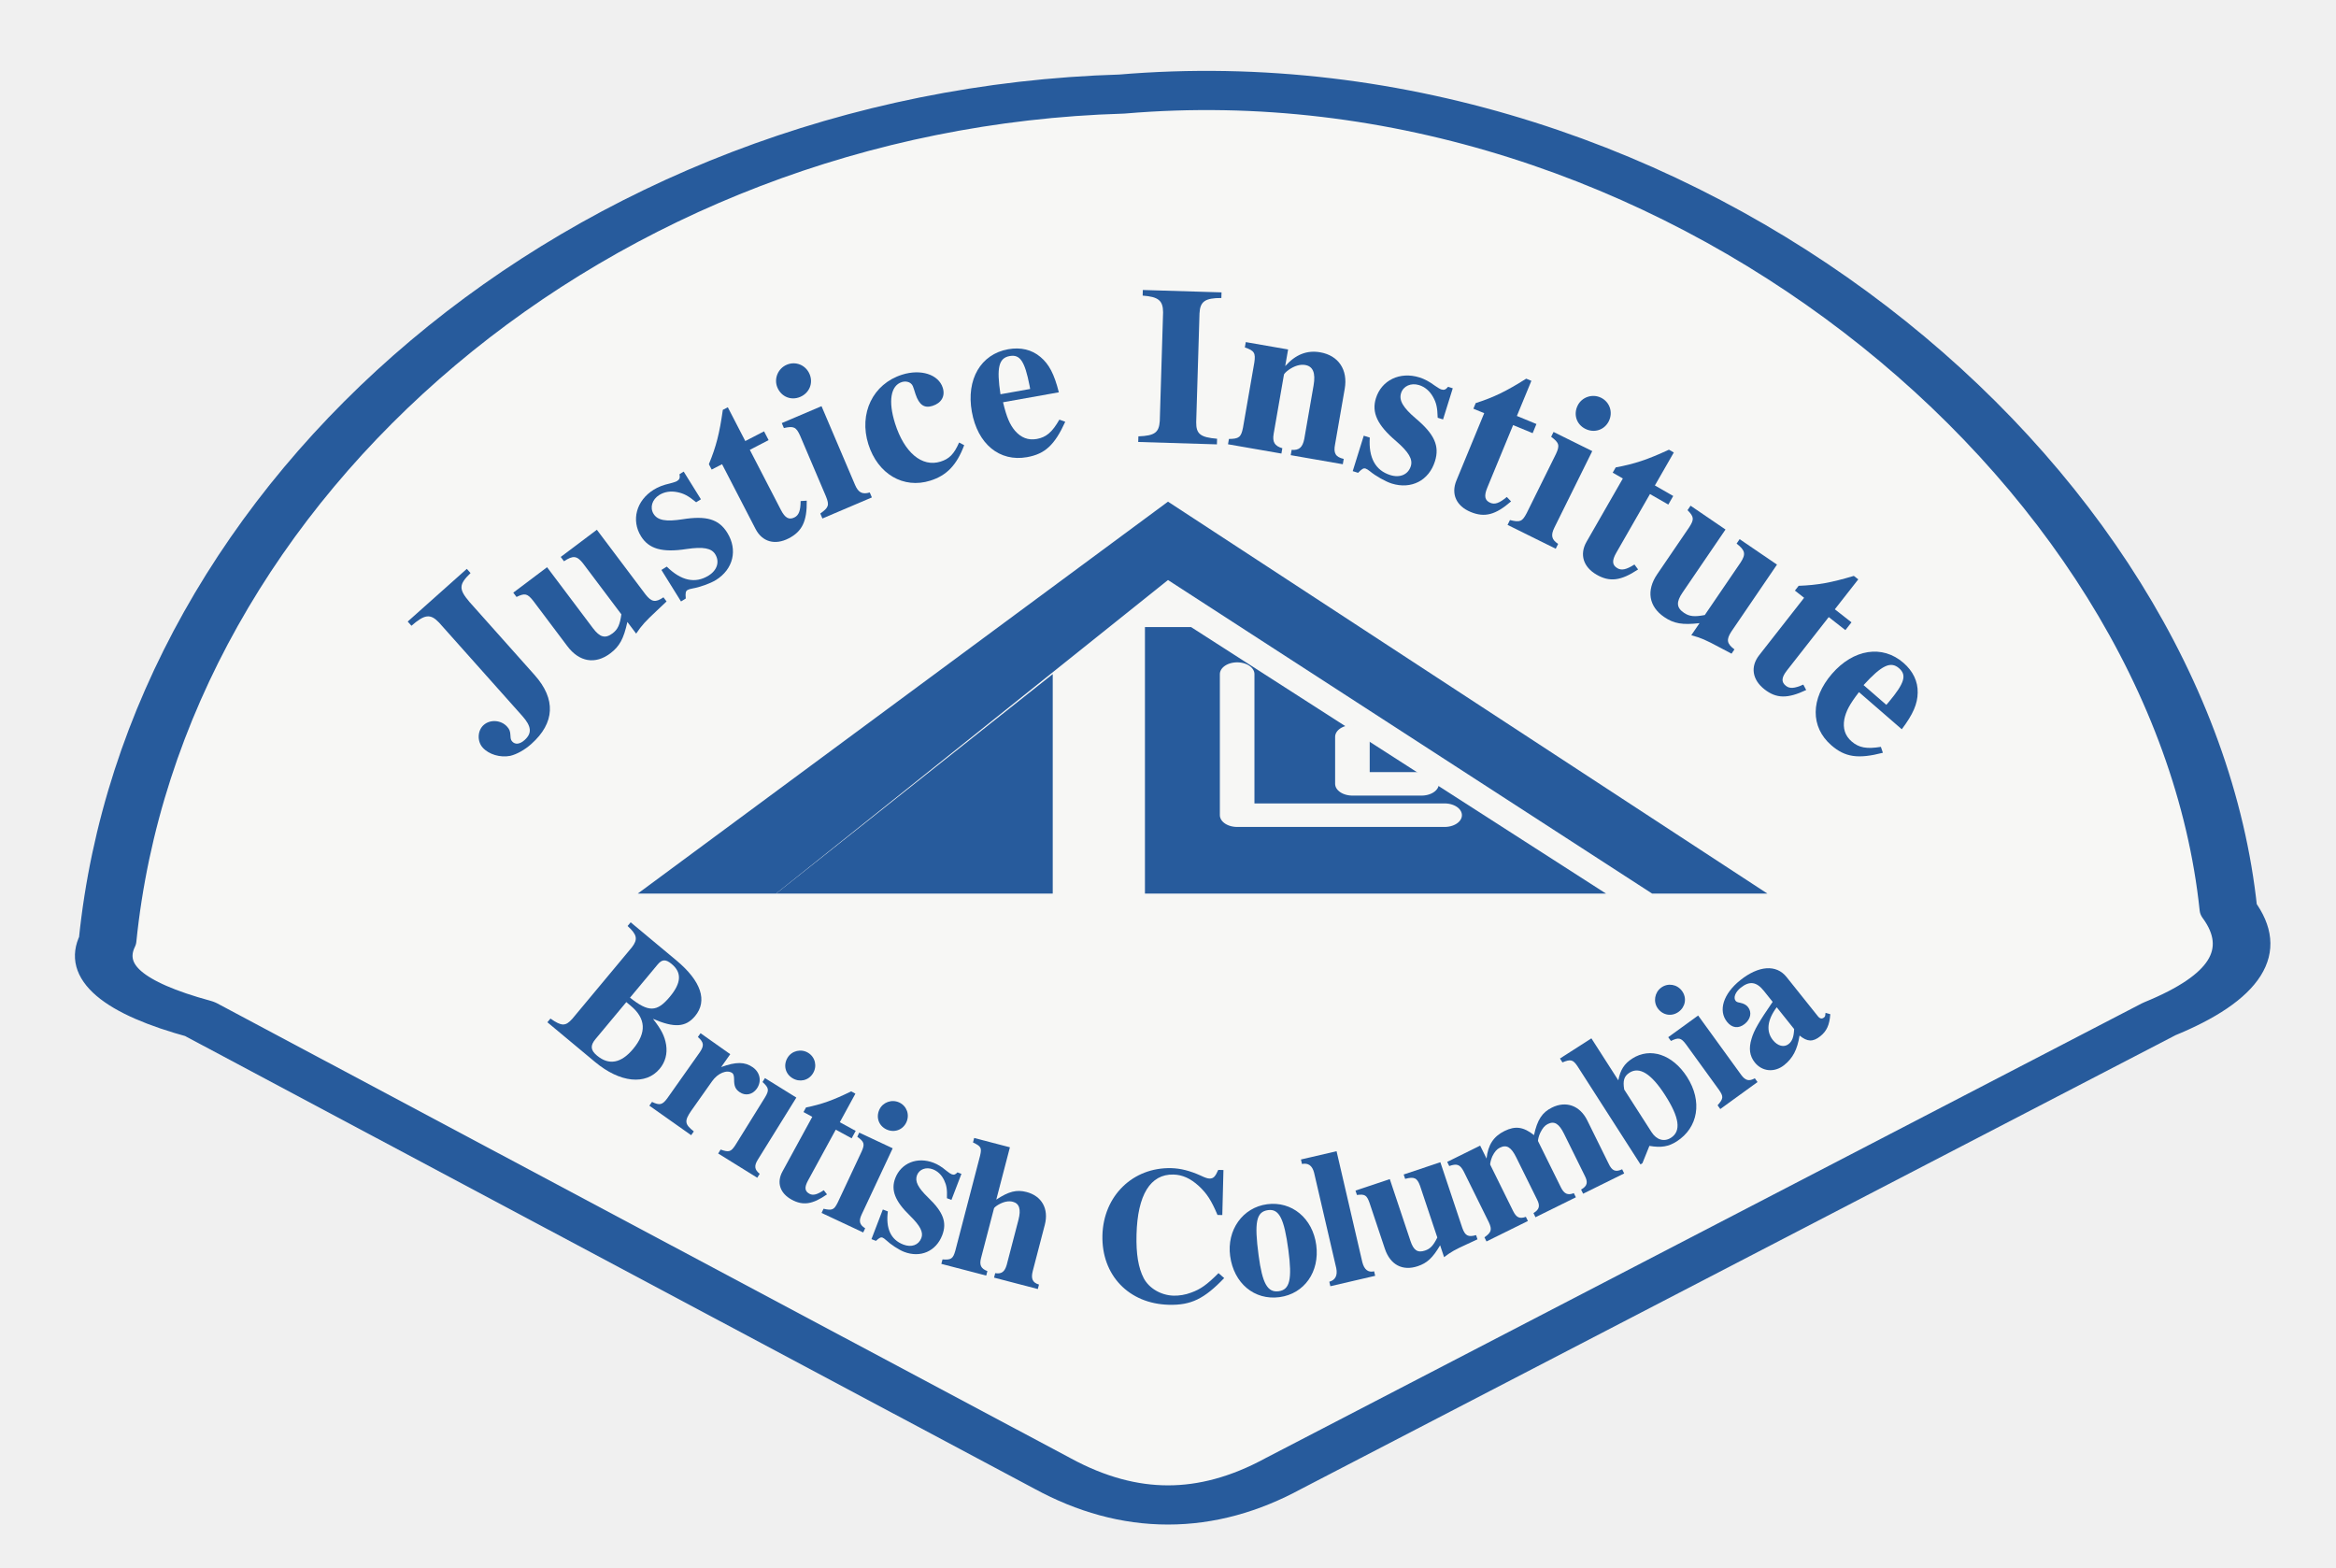
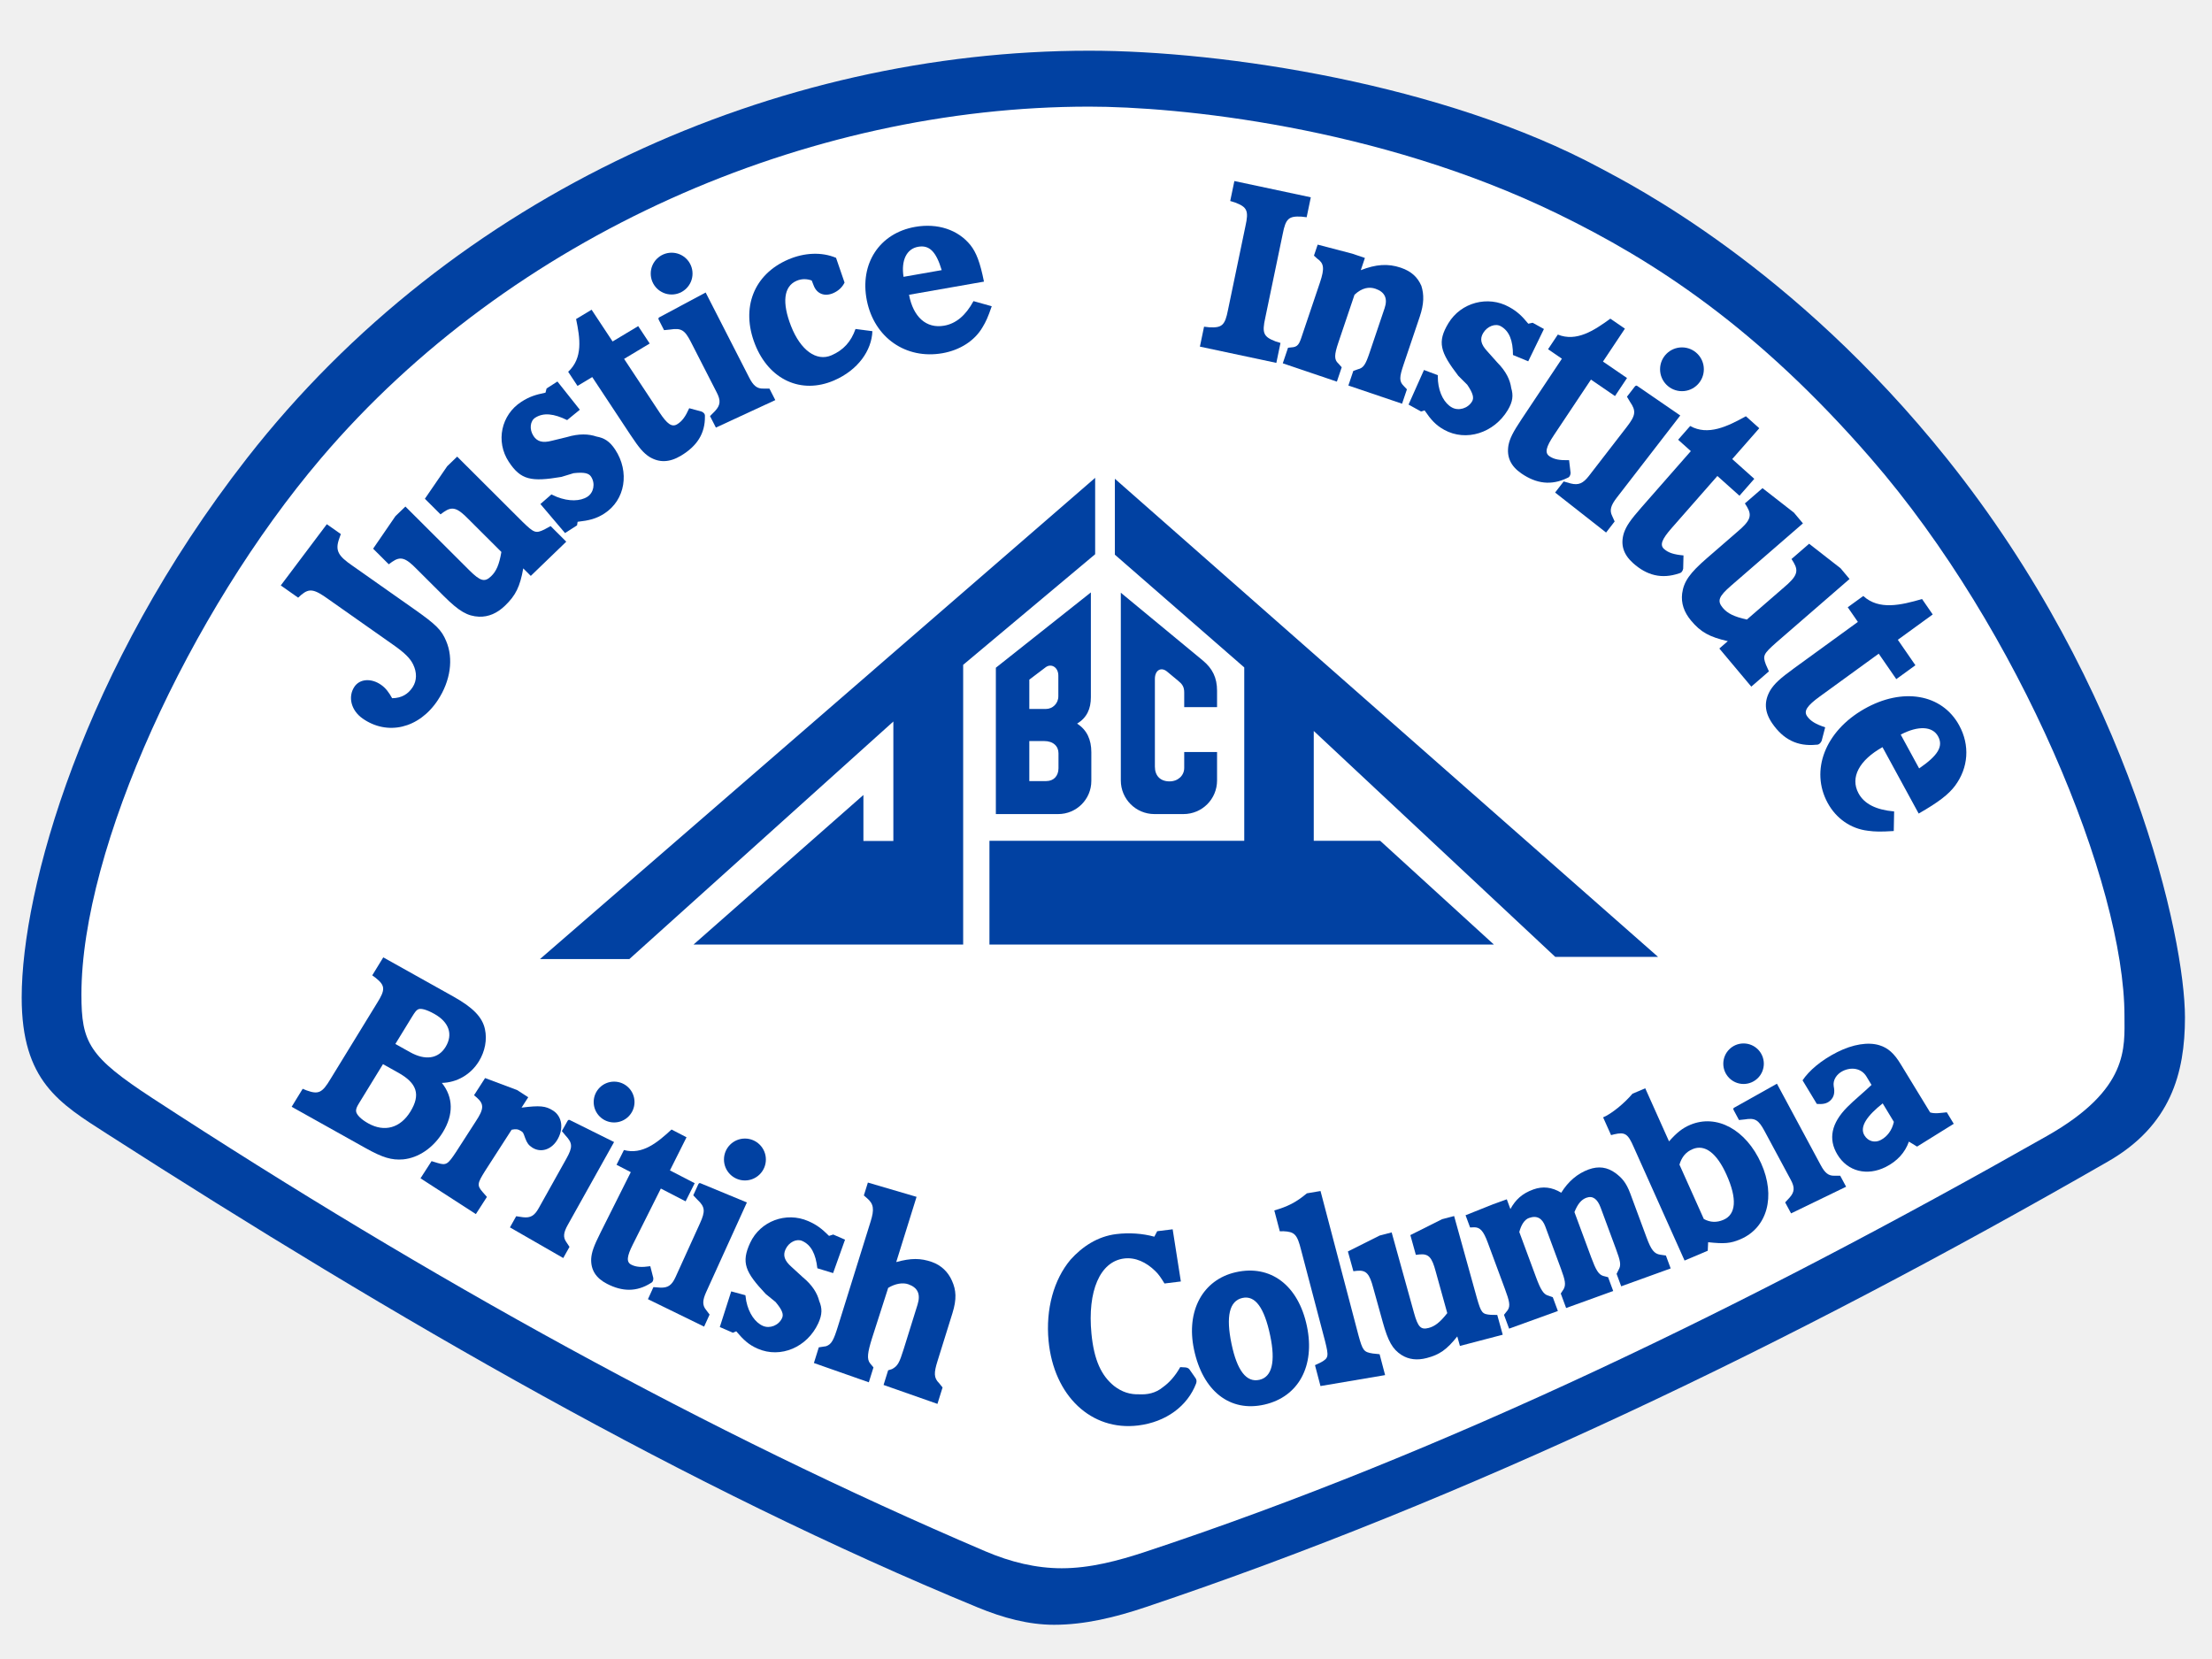
- <svg xmlns="http://www.w3.org/2000/svg" viewBox="0 0 76 51" role="img">
-   <g transform="translate(0.5 0.0) scale(0.75)" data-master-id="justice-institute-fan-v1" data-master-geometry-hash="763e588624ca8f8d28ad78c096db30efeae76cb554d8644a42e44c1f5641b7b8">
-     <g data-component="shared-base-border">
-       <path d="M4 60 C6 31 25 7 48 6 C72 3 94 30 96 58 Q98 62 93 65 L55 94 Q50 98 45 94 L8 65 Q3 63 4 60 Z" fill="#f7f7f5" stroke="#275b9c" stroke-width="2.5" stroke-linejoin="round" stroke-linecap="round" transform="scale(1.0 0.68)" />
+ <svg xmlns="http://www.w3.org/2000/svg" version="1.1" width="1448" height="1086" viewBox="0 0 1448 1086" role="img" aria-labelledby="artwork-title artwork-desc">
+   <g id="badge-outline">
+     <path id="badge-border-outer" fill="#0141A2" d="M 713.00 33.20 C 800.99 33.20 945.11 55.00 1047.51 110.00 C 1067.92 120.96 1173.57 174.27 1274.30 300.00 C 1394.95 450.61 1430.30 614.33 1430.30 666.00 C 1430.30 702.66 1420.85 736.80 1380.00 760.28 C 1170.00 880.99 960.00 981.52 750.00 1052.03 C 730.00 1058.75 710.00 1063.60 690.00 1063.60 C 673.33 1063.60 656.67 1059.11 640.00 1052.24 C 450.00 973.91 260.00 864.12 70.00 742.19 C 38.93 722.25 14.20 707.75 14.20 653.00 C 14.20 582.40 54.00 437.93 161.64 300.00 C 297.31 126.14 508.81 33.20 713.00 33.20 Z" />
+     <path id="badge-white-field" fill="#FFFFFF" d="M 713.00 69.80 C 770.39 69.80 901.46 82.38 1019.77 140.00 C 1082.43 170.52 1149.89 213.95 1224.62 300.00 C 1322.32 412.50 1390.70 579.02 1390.70 665.00 C 1390.70 685.78 1393.96 712.99 1340.00 743.60 C 1143.33 855.14 946.67 950.63 750.00 1015.75 C 731.67 1021.82 713.33 1026.60 695.00 1026.60 C 678.33 1026.60 661.67 1022.61 645.00 1015.49 C 463.33 937.92 281.67 837.53 100.00 719.01 C 58.11 691.68 53.30 682.54 53.30 651.00 C 53.30 555.30 124.06 401.15 210.14 300.00 C 334.52 153.84 528.35 69.80 713.00 69.80 Z" />
+   </g>
+   <g id="central-monogram">
+     <path id="monogram-left-angular-element" d="M353.5 627.8 L716.9 312.8 L716.9 362.8 L630.5 435.2 L630.5 618.3 L454.0 618.3 L565.2 520.4 L565.2 550.5 L584.8 550.5 L584.8 472.3 L412.0 627.8 Z" fill="#0141A2" />
+     <path id="monogram-right-angular-element" d="M729.8 313.4 L1085.4 626.4 L1018.1 626.4 L860.0 478.5 L860.0 550.4 L903.5 550.4 L977.9 618.3 L647.7 618.3 L647.7 550.4 L814.5 550.4 L814.5 436.9 L729.8 363.1 Z" fill="#0141A2" />
+     <path id="monogram-letter-b" fill-rule="evenodd" d="M714.1 387.8 L714.1 456.4 C714.1 464.0 711.5 469.8 705.1 473.7 C711.5 477.8 714.4 484.2 714.4 492.4 L714.4 511.2 C714.4 523.2 704.7 532.9 692.7 532.9 L651.9 532.9 L651.9 437.1 Z M673.8 444.9 L684.5 436.8 C688.1 434.1 692.8 436.7 692.8 442.3 L692.8 455.8 C692.8 460.5 689.1 464.1 684.6 464.1 L673.8 464.1 Z M673.8 485.1 L683.5 485.1 C689.5 485.1 692.9 488.5 692.9 493.1 L692.9 502.9 C692.9 508.0 689.7 511.3 684.9 511.3 L673.8 511.3 Z" fill="#0141A2" />
+     <path id="monogram-letter-c" d="M733.7 388.0 L787.3 432.3 C793.7 437.6 796.7 443.6 796.7 452.2 L796.7 462.9 L775.2 462.9 L775.2 453.3 C775.2 449.6 773.9 447.8 771.3 445.7 L764.2 439.8 C760.2 436.3 756.0 438.6 756.0 444.4 L756.0 501.8 C756.0 507.9 759.6 511.5 765.6 511.5 C771.1 511.5 775.2 507.7 775.2 502.7 L775.2 492.3 L796.7 492.3 L796.7 510.9 C796.7 523.1 786.9 532.9 774.7 532.9 L755.7 532.9 C743.6 532.9 733.7 523.1 733.7 510.9 Z" fill="#0141A2" />
+   </g>
+   <g id="upper-lettering" fill="#0141A2">
+     <g id="upper-01-J" aria-label="J">
+       <path id="upper-01-J-outline" d="M271 614 L291 610 C336 599 346 583 345 519 V231 C345 181 339 154 324 133 C305 106 274 89 237 89 C200 89 168 100 142 129 C155 150 163 168 163 189 C163 232 130 266 85 266 C30 266 -12 229 -12 178 C-12 69 98 -13 255 -13 C361 -13 453 22 499 80 C528 116 534 142 534 241 V513 C533 576 544 597 602 608 L622 612 V674 L271 691 Z" transform="matrix(0.0787169 -0.1192312 -0.1477894 -0.103989 264.5894 487.4033)" />
    </g>
-     <g data-caption="Justice Institute">
-       <path d="M479 676H127V651C206 650 226 635 228 580V24C228 -38 210 -63 164 -63C136 -63 119 -51 119 -31C119 -22 122 -17 131 -6C143 9 146 17 146 33C146 73 112 108 73 108C36 108 3 74 3 36C3 -5 31 -50 70 -73C96 -87 135 -96 175 -96C316 -96 390 -20 390 123V559C392 633 406 648 479 651Z" fill="#275b9c" transform="translate(22.30384 31.08611) rotate(-41.71434) scale(0.0097574 -0.0097574) translate(-250 0)" />
-       <path d="M537 43C494 45 482 58 481 101V461H280V437C329 434 341 422 342 378V95C309 62 289 51 260 51C219 51 204 71 204 122V461H16V437C57 429 64 420 65 378V126C65 38 115 -14 198 -14C250 -14 285 2 343 52V-13C386 2 410 6 475 13L537 20Z" fill="#275b9c" transform="translate(26.34611 27.76437) rotate(-36.96008) scale(0.0097574 -0.0097574) translate(-278 0)" />
-       <path d="M340 326V471H318C312 456 306 451 293 451C287 451 278 453 262 458C230 469 207 473 184 473C93 473 27 411 27 327C27 261 68 215 169 172C238 142 265 117 265 85C265 46 235 20 190 20C120 20 74 65 53 152H25V-13H50C61 9 67 15 76 15C81 15 89 13 99 9C128 -3 178 -14 207 -14C298 -14 361 48 361 138C361 209 323 252 223 294C155 323 127 348 127 382C127 415 155 440 193 440C220 440 246 429 268 408C289 388 300 370 315 326Z" fill="#275b9c" transform="translate(30.21232 25.10871) rotate(-31.86739) scale(0.0097574 -0.0097574) translate(-194.5 0)" />
-       <path d="M305 461H211V630H186C125 544 85 499 20 444V417H72V93C72 28 115 -12 184 -12C251 -12 291 18 332 100L307 111C287 73 271 59 250 59C222 59 211 76 211 116V417H305Z" fill="#275b9c" transform="translate(33.34352 23.32608) rotate(-27.34717) scale(0.0097574 -0.0097574) translate(-166.5 0)" />
-       <path d="M255 24C221 28 208 43 208 81V461H16V437C60 429 68 420 69 378V84C68 42 61 34 16 24V0H255ZM138 691C95 691 60 656 60 614C60 569 93 536 137 536C181 536 215 569 215 613C215 657 181 691 138 691Z" fill="#275b9c" transform="translate(36.11297 22.02047) rotate(-23.06659) scale(0.0097574 -0.0097574) translate(-139 0)" />
-       <path d="M412 109C375 67 349 53 308 53C221 53 166 140 166 276C166 379 198 442 250 442C266 442 281 434 287 423C292 414 292 414 292 372C293 322 310 300 348 300C390 300 416 324 416 363C416 425 349 473 261 473C125 473 25 367 25 223C25 84 114 -14 239 -14C316 -14 372 17 430 91Z" fill="#275b9c" transform="translate(39.49097 20.76829) rotate(-17.52481) scale(0.0097574 -0.0097574) translate(-222 0)" />
-       <path d="M402 125C361 76 331 58 288 58C249 58 220 76 199 111C181 143 173 176 169 245H421C415 329 400 376 368 414C336 453 289 473 233 473C109 473 25 374 25 228C25 82 107 -14 231 -14C312 -14 361 17 426 111ZM164 282C167 402 185 442 234 442C281 442 296 408 298 297V282Z" fill="#275b9c" transform="translate(43.77323 19.71123) rotate(-10.10925) scale(0.0097574 -0.0097574) translate(-222 0)" />
-       <path d="M370 25C296 29 276 43 275 96V580C276 633 298 649 370 651V676H20V651C90 648 111 632 113 580V96C111 45 93 30 20 25V0H370Z" fill="#275b9c" transform="translate(50.4099 19.22328) rotate(1.73943) scale(0.0097574 -0.0097574) translate(-194.5 0)" />
-       <path d="M539 24C502 26 489 41 490 81V332C490 418 437 473 355 473C295 473 249 445 212 386V461H21V437C65 430 73 421 74 378V84C73 41 65 32 21 24V0H262V24C226 28 213 44 213 81V348C213 351 220 362 230 372C252 394 276 406 299 406C334 406 351 379 351 323V81C350 43 337 27 304 24V0H539Z" fill="#275b9c" transform="translate(55.07357 19.70056) rotate(9.86487) scale(0.0097574 -0.0097574) translate(-278 0)" />
-       <path d="M340 326V471H318C312 456 306 451 293 451C287 451 278 453 262 458C230 469 207 473 184 473C93 473 27 411 27 327C27 261 68 215 169 172C238 142 265 117 265 85C265 46 235 20 190 20C120 20 74 65 53 152H25V-13H50C61 9 67 15 76 15C81 15 89 13 99 9C128 -3 178 -14 207 -14C298 -14 361 48 361 138C361 209 323 252 223 294C155 323 127 348 127 382C127 415 155 440 193 440C220 440 246 429 268 408C289 388 300 370 315 326Z" fill="#275b9c" transform="translate(59.62964 20.80771) rotate(17.3134) scale(0.0097574 -0.0097574) translate(-194.5 0)" />
-       <path d="M305 461H211V630H186C125 544 85 499 20 444V417H72V93C72 28 115 -12 184 -12C251 -12 291 18 332 100L307 111C287 73 271 59 250 59C222 59 211 76 211 116V417H305Z" fill="#275b9c" transform="translate(63.01699 22.03499) rotate(22.42594) scale(0.0097574 -0.0097574) translate(-166.5 0)" />
-       <path d="M255 24C221 28 208 43 208 81V461H16V437C60 429 68 420 69 378V84C68 42 61 34 16 24V0H255ZM138 691C95 691 60 656 60 614C60 569 93 536 137 536C181 536 215 569 215 613C215 657 181 691 138 691Z" fill="#275b9c" transform="translate(65.80515 23.30043) rotate(26.32998) scale(0.0097574 -0.0097574) translate(-139 0)" />
-       <path d="M305 461H211V630H186C125 544 85 499 20 444V417H72V93C72 28 115 -12 184 -12C251 -12 291 18 332 100L307 111C287 73 271 59 250 59C222 59 211 76 211 116V417H305Z" fill="#275b9c" transform="translate(68.50577 24.74352) rotate(29.84263) scale(0.0097574 -0.0097574) translate(-166.5 0)" />
-       <path d="M537 43C494 45 482 58 481 101V461H280V437C329 434 341 422 342 378V95C309 62 289 51 260 51C219 51 204 71 204 122V461H16V437C57 429 64 420 65 378V126C65 38 115 -14 198 -14C250 -14 285 2 343 52V-13C386 2 410 6 475 13L537 20Z" fill="#275b9c" transform="translate(72.24726 27.09234) rotate(34.27913) scale(0.0097574 -0.0097574) translate(-278 0)" />
-       <path d="M305 461H211V630H186C125 544 85 499 20 444V417H72V93C72 28 115 -12 184 -12C251 -12 291 18 332 100L307 111C287 73 271 59 250 59C222 59 211 76 211 116V417H305Z" fill="#275b9c" transform="translate(75.8114 29.70295) rotate(38.06433) scale(0.0097574 -0.0097574) translate(-166.5 0)" />
-       <path d="M402 125C361 76 331 58 288 58C249 58 220 76 199 111C181 143 173 176 169 245H421C415 329 400 376 368 414C336 453 289 473 233 473C109 473 25 374 25 228C25 82 107 -14 231 -14C312 -14 361 17 426 111ZM164 282C167 402 185 442 234 442C281 442 296 408 298 297V282Z" fill="#275b9c" transform="translate(78.79784 32.16733) rotate(40.92986) scale(0.0097574 -0.0097574) translate(-222 0)" />
+     <g id="upper-02-u" aria-label="u">
+       <path id="upper-02-u-outline" d="M578 502H516L343 473V392L361 390C406 384 417 367 416 308V138C369 110 339 100 307 100C267 100 257 114 257 172V502H195L22 473V392L40 390C85 384 96 367 95 308V169C95 89 106 55 141 24C170 -1 209 -13 258 -13C324 -13 365 -1 433 39V0H653V81L622 88C582 99 579 105 578 164Z" transform="matrix(0.1055577 -0.101819 -0.1264725 -0.126144 301.7499 421.0791)" />
    </g>
-     <g data-component="specialty-centre-art">
-       <path d="M27 57 L50 32 L76 57 L71 57 L50 37 L33 57 Z" fill="#275b9c" transform="scale(1.0 0.68)" />
+     <g id="upper-03-s" aria-label="s">
+       <path id="upper-03-s-outline" d="M438 502H374L358 491C310 505 280 511 233 511C114 511 17 439 17 348C17 266 55 239 194 194L255 181C303 163 318 150 318 135C318 104 285 79 248 79C206 79 158 101 121 140L105 159L33 151L56 10H127L139 20C190 1 224 -8 272 -8C397 -8 492 72 492 171C492 209 478 230 450 250C425 274 386 295 326 308L253 327C208 338 190 354 190 379C190 409 217 433 247 433C296 433 336 408 373 361L454 368Z" transform="matrix(0.1108724 -0.0712131 -0.0961915 -0.1463615 364.6237 354.4011)" />
    </g>
-     <g data-component="specialty-centre-art">
-       <path d="M33 57 L45 43 L45 57 Z M49 40 L51 40 L69 57 L49 57 Z" fill="#275b9c" transform="scale(1.0 0.68)" />
+     <g id="upper-04-t" aria-label="t">
+       <path id="upper-04-t-outline" d="M392 422 V502 H260 V648 H180 C148 577 111 506 22 490 V425 H98 V159 C98 98 102 74 114 50 C136 10 175 -9 234 -9 C316 -9 377 16 418 73 Q427 82 418 95 L380 131 C346 111 322 102 296 102 C269 102 260 123 260 175 V422 Z" transform="matrix(0.1269525 -0.0761767 -0.0941304 -0.1423977 415.2559 314.8239)" />
    </g>
-     <g data-component="specialty-centre-art">
-       <path d="M53 43 V52 H62 M58 47 V50 H61" fill="none" stroke="#f7f7f5" stroke-width="1.5" stroke-linejoin="round" stroke-linecap="round" transform="scale(1.0 0.68)" />
+     <g id="upper-05-i" aria-label="i">
+       <path id="upper-05-i-outline" d="M260 502 L22 490 Q14 490 14 482 V436 L40 428 C88 416 98 402 98 350 V124 C98 89 87 73 53 61 L22 51 V0 H319 V51 L295 61 C268 71 260 89 260 124 Z" transform="matrix(0.1309305 -0.0605912 -0.0754308 -0.1474175 465.7572 281.2385)" />
+       <circle id="upper-05-i-dot" cx="439.658" cy="179.102" r="13.681" />
    </g>
-     <g data-caption="British Columbia">
-       <path d="M16 0H338C507 0 619 75 619 188C619 234 600 274 565 305C530 335 496 350 426 365C542 399 585 440 585 516C585 619 493 676 325 676H16V651C83 648 102 633 104 580V96C102 44 87 31 16 25ZM264 343H294C397 343 447 289 447 179C447 82 406 32 325 32C281 32 264 49 264 93ZM264 597C264 633 278 646 318 646C388 646 420 603 420 509C420 404 387 376 264 373Z" fill="#275b9c" transform="translate(25.11441 46.03944) rotate(39.80625) scale(0.00834888 -0.00834888) translate(-333.5 0)" />
-       <path d="M295 24C234 27 223 40 222 103V292C222 344 250 387 283 387C291 387 300 380 311 364C330 337 345 328 371 328C408 328 434 356 434 394C434 440 400 473 353 473C303 473 265 447 218 379V461H29V437C71 432 82 420 83 378V84C82 42 72 31 29 24V0H295Z" fill="#275b9c" transform="translate(28.81771 48.89006) rotate(35.23984) scale(0.00834888 -0.00834888) translate(-222 0)" />
-       <path d="M255 24C221 28 208 43 208 81V461H16V437C60 429 68 420 69 378V84C68 42 61 34 16 24V0H255ZM138 691C95 691 60 656 60 614C60 569 93 536 137 536C181 536 215 569 215 613C215 657 181 691 138 691Z" fill="#275b9c" transform="translate(31.35955 50.57629) rotate(31.81826) scale(0.00834888 -0.00834888) translate(-139 0)" />
-       <path d="M305 461H211V630H186C125 544 85 499 20 444V417H72V93C72 28 115 -12 184 -12C251 -12 291 18 332 100L307 111C287 73 271 59 250 59C222 59 211 76 211 116V417H305Z" fill="#275b9c" transform="translate(33.59455 51.87922) rotate(28.6158) scale(0.00834888 -0.00834888) translate(-166.5 0)" />
-       <path d="M255 24C221 28 208 43 208 81V461H16V437C60 429 68 420 69 378V84C68 42 61 34 16 24V0H255ZM138 691C95 691 60 656 60 614C60 569 93 536 137 536C181 536 215 569 215 613C215 657 181 691 138 691Z" fill="#275b9c" transform="translate(35.90173 53.04945) rotate(25.12486) scale(0.00834888 -0.00834888) translate(-139 0)" />
-       <path d="M340 326V471H318C312 456 306 451 293 451C287 451 278 453 262 458C230 469 207 473 184 473C93 473 27 411 27 327C27 261 68 215 169 172C238 142 265 117 265 85C265 46 235 20 190 20C120 20 74 65 53 152H25V-13H50C61 9 67 15 76 15C81 15 89 13 99 9C128 -3 178 -14 207 -14C298 -14 361 48 361 138C361 209 323 252 223 294C155 323 127 348 127 382C127 415 155 440 193 440C220 440 246 429 268 408C289 388 300 370 315 326Z" fill="#275b9c" transform="translate(38.49641 54.15538) rotate(20.98878) scale(0.00834888 -0.00834888) translate(-194.5 0)" />
-       <path d="M534 24C499 25 485 43 485 84V332C485 418 432 473 350 473C297 473 260 453 208 395V676H16V652C62 643 68 637 69 594V84C68 41 60 32 16 24V0H257V24C221 28 208 44 208 81V348C208 352 215 362 225 372C247 394 271 406 294 406C329 406 346 379 346 323V81C345 43 332 27 299 24V0H534Z" fill="#275b9c" transform="translate(42.28449 55.37507) rotate(14.60797) scale(0.00834888 -0.00834888) translate(-278 0)" />
-       <path d="M657 152C598 90 566 66 517 47C488 35 455 29 427 29C361 29 298 64 269 116C240 169 226 240 226 341C226 548 290 658 410 658C457 658 499 640 543 602C586 564 610 529 644 454H669V688H642C627 652 618 642 597 642C588 642 574 646 552 656C495 680 446 691 398 691C198 691 49 538 49 333C49 126 195 -19 403 -19C518 -19 586 16 687 127Z" fill="#275b9c" transform="translate(49.68899 56.42972) rotate(1.45287) scale(0.00834888 -0.00834888) translate(-361 0)" />
-       <path d="M251 473C123 473 25 368 25 232C25 89 119 -14 251 -14C381 -14 476 89 476 229C476 370 380 473 251 473ZM252 442C310 442 329 387 329 223C329 69 309 17 251 17C192 17 172 68 172 215C172 390 190 442 252 442Z" fill="#275b9c" transform="translate(54.81402 56.15103) rotate(-7.60973) scale(0.00834888 -0.00834888) translate(-250 0)" />
-       <path d="M255 24C223 24 207 44 206 84V676H16V652C49 651 66 632 67 594V84C66 46 48 25 16 24V0H255Z" fill="#275b9c" transform="translate(58.04366 55.56) rotate(-13.07248) scale(0.00834888 -0.00834888) translate(-139 0)" />
-       <path d="M537 43C494 45 482 58 481 101V461H280V437C329 434 341 422 342 378V95C309 62 289 51 260 51C219 51 204 71 204 122V461H16V437C57 429 64 420 65 378V126C65 38 115 -14 198 -14C250 -14 285 2 343 52V-13C386 2 410 6 475 13L537 20Z" fill="#275b9c" transform="translate(61.42745 54.60129) rotate(-18.48129) scale(0.00834888 -0.00834888) translate(-278 0)" />
-       <path d="M814 24C776 25 763 40 764 81V332C764 418 711 473 629 473C572 473 533 450 482 386C452 449 417 473 354 473C290 473 245 446 207 386V461H16V437C58 432 70 420 71 378V84C70 42 60 31 16 24V0H256V24C222 28 210 42 210 81V348C210 354 226 372 239 383C260 399 276 406 294 406C333 406 348 383 348 323V81C349 42 336 27 300 24V0H534V24C500 27 487 43 487 81V348C487 353 503 372 516 382C538 399 554 406 572 406C610 406 625 382 625 323V81C626 41 613 26 576 24V0H814Z" fill="#275b9c" transform="translate(66.81387 52.36919) rotate(-26.29051) scale(0.00834888 -0.00834888) translate(-416.5 0)" />
-       <path d="M17 652C62 644 71 635 72 594V-13H84L163 43C209 1 245 -14 295 -14C428 -14 521 89 521 239C521 378 444 473 333 473C284 473 249 457 211 417V676H17ZM211 360C229 403 248 419 281 419C343 419 374 353 374 221C374 82 344 18 280 18C238 18 211 49 211 97Z" fill="#275b9c" transform="translate(71.88492 49.48864) rotate(-32.68416) scale(0.00834888 -0.00834888) translate(-278 0)" />
-       <path d="M255 24C221 28 208 43 208 81V461H16V437C60 429 68 420 69 378V84C68 42 61 34 16 24V0H255ZM138 691C95 691 60 656 60 614C60 569 93 536 137 536C181 536 215 569 215 613C215 657 181 691 138 691Z" fill="#275b9c" transform="translate(74.78939 47.50394) rotate(-35.93854) scale(0.00834888 -0.00834888) translate(-139 0)" />
-       <path d="M473 64 463 54C460 51 457 50 452 50C438 50 431 58 431 75V336C431 421 355 473 233 473C120 473 44 422 44 347C44 305 68 281 109 281C149 281 177 305 177 339C177 353 172 366 159 382C150 392 147 398 147 404C147 425 174 441 210 441C269 441 294 414 294 353V280C175 244 126 225 89 199C45 169 25 135 25 92C25 31 71 -14 136 -14C193 -14 239 6 294 56C305 5 327 -14 376 -14C419 -14 450 2 488 43ZM293 100C266 69 246 57 222 57C192 57 171 84 171 124C171 182 213 224 293 245Z" fill="#275b9c" transform="translate(77.40158 45.51331) rotate(-38.62789) scale(0.00834888 -0.00834888) translate(-250 0)" />
+     <g id="upper-06-c" aria-label="c">
+       <path id="upper-06-c-outline" d="M470 147 C431 107 386 88 328 88 C256 88 209 156 209 260 C209 362 243 419 305 419 C330 419 351 410 368 396 V373 C368 339 394 315 436 315 C462 315 484 323 500 336 L505 441 C456 486 383 511 305 511 C139 511 31 408 31 251 C31 97 140 -9 298 -9 C414 -9 502 42 536 112 Z" transform="matrix(0.1358228 -0.0585537 -0.0595119 -0.1514464 504.941 265.1379)" />
+     </g>
+     <g id="upper-07-e" aria-label="e">
+       <path id="upper-07-e-outline" d="M536 246 C536 325 528 367 510 400 C471 470 391 511 294 511 C140 511 31 404 31 253 C31 100 145 -9 303 -9 C379 -9 448 18 492 66 C511 86 523 102 548 143 L476 176 C431 124 384 99 333 99 C255 99 211 156 212 246 Z M204 321 C207 388 240 430 290 430 C339 430 361 398 369 321 Z" transform="matrix(0.1514038 -0.0265616 -0.0317556 -0.1594934 570.7762 237.8284)" />
+     </g>
+     <g id="upper-08-I" aria-label="I">
+       <path id="upper-08-I-outline" d="M379 0V82L355 84C297 92 286 105 287 168V513C286 576 297 589 355 597L379 599V681H20V599L44 597C102 589 113 576 112 513V168C113 105 102 92 44 84L20 82V0Z" transform="matrix(0.1393801 0.0296353 0.0331351 -0.1591685 782.6819 226.3134)" />
+     </g>
+     <g id="upper-09-n" aria-label="n">
+       <path id="upper-09-n-outline" d="M248 502H185L18 492V446L37 439C73 430 85 414 85 353V150C85 105 88 88 64 77L41 68V3H309V63L288 73C263 82 257 101 257 151V351C280 387 310 400 341 400C388 400 411 379 411 339V152C411 104 407 88 384 76L366 64V3H632V63L612 72C585 83 580 100 580 150V351C580 406 566 440 541 469C512 496 476 511 422 511C358 511 306 492 248 451Z" transform="matrix(0.1321279 0.044745 0.0529327 -0.156782 834.1436 236.4648)" />
+     </g>
+     <g id="upper-10-s" aria-label="s">
+       <path id="upper-10-s-outline" d="M438 502H374L358 491C310 505 280 511 233 511C114 511 17 439 17 348C17 266 55 239 194 194L255 181C303 163 318 150 318 135C318 104 285 79 248 79C206 79 158 101 121 140L105 159L33 151L56 10H127L139 20C190 1 224 -8 272 -8C397 -8 492 72 492 171C492 209 478 230 450 250C425 274 386 295 326 308L253 327C208 338 190 354 190 379C190 409 217 433 247 433C296 433 336 408 373 361L454 368Z" transform="matrix(0.1154636 0.0639061 0.0904873 -0.1501718 914.6785 262.7621)" />
+     </g>
+     <g id="upper-11-t" aria-label="t">
+       <path id="upper-11-t-outline" d="M392 422 V502 H260 V648 H180 C148 577 111 506 22 490 V425 H98 V159 C98 98 102 74 114 50 C136 10 175 -9 234 -9 C316 -9 377 16 418 73 Q427 82 418 95 L380 131 C346 111 322 102 296 102 C269 102 260 123 260 175 V422 Z" transform="matrix(0.119228 0.0816702 0.0983624 -0.1475598 968.9492 289.522)" />
+     </g>
+     <g id="upper-12-i" aria-label="i">
+       <path id="upper-12-i-outline" d="M260 502 L22 490 Q14 490 14 482 V436 L40 428 C88 416 98 402 98 350 V124 C98 89 87 73 53 61 L22 51 V0 H319 V51 L295 61 C268 71 260 89 260 124 Z" transform="matrix(0.112342 0.0881669 0.1099369 -0.1422846 1015.523 320.4836)" />
+       <circle id="upper-12-i-dot" cx="1101.026" cy="241.736" r="14.329" />
+     </g>
+     <g id="upper-13-t" aria-label="t">
+       <path id="upper-13-t-outline" d="M392 422 V502 H260 V648 H180 C148 577 111 506 22 490 V425 H98 V159 C98 98 102 74 114 50 C136 10 175 -9 234 -9 C316 -9 377 16 418 73 Q427 82 418 95 L380 131 C346 111 322 102 296 102 C269 102 260 123 260 175 V422 Z" transform="matrix(0.1095041 0.0979558 0.1213772 -0.1383124 1044.524 344.4839)" />
+     </g>
+     <g id="upper-14-u" aria-label="u">
+       <path id="upper-14-u-outline" d="M578 502H516L343 473V392L361 390C406 384 417 367 416 308V138C369 110 339 100 307 100C267 100 257 114 257 172V502H195L22 473V392L40 390C85 384 96 367 95 308V169C95 89 106 55 141 24C170 -1 209 -13 258 -13C324 -13 365 -1 433 39V0H653V81L622 88C582 99 579 105 578 164Z" transform="matrix(0.095068 0.1134023 0.1423365 -0.1234232 1084.336 375.4231)" />
+     </g>
+     <g id="upper-15-t" aria-label="t">
+       <path id="upper-15-t-outline" d="M392 422 V502 H260 V648 H180 C148 577 111 506 22 490 V425 H98 V159 C98 98 102 74 114 50 C136 10 175 -9 234 -9 C316 -9 377 16 418 73 Q427 82 418 95 L380 131 C346 111 322 102 296 102 C269 102 260 123 260 175 V422 Z" transform="matrix(0.0871614 0.1262371 0.156384 -0.1135993 1141.176 443.0227)" />
+     </g>
+     <g id="upper-16-e" aria-label="e">
+       <path id="upper-16-e-outline" d="M536 246 C536 325 528 367 510 400 C471 470 391 511 294 511 C140 511 31 404 31 253 C31 100 145 -9 303 -9 C379 -9 448 18 492 66 C511 86 523 102 548 143 L476 176 C431 124 384 99 333 99 C255 99 211 156 212 246 Z M204 321 C207 388 240 430 290 430 C339 430 361 398 369 321 Z" transform="matrix(0.0730953 0.1341448 0.1668366 -0.0952984 1175.765 484.1063)" />
+     </g>
+   </g>
+   <g id="lower-lettering" fill="#0141A2">
+     <g id="lower-01-B" aria-label="B">
+       <path id="lower-01-B-outline" d="M20 681V599L40 597C98 589 109 576 108 513V168C109 105 98 92 40 84L20 82V0H420C513 0 556 8 600 33C658 67 693 129 693 200C693 281 649 339 567 366C627 396 663 449 663 510C663 555 643 599 608 630C568 666 506 681 400 681ZM283 410V534C283 554 284 563 288 569C294 580 323 586 366 586C446 586 493 552 493 495C493 441 445 410 363 410ZM283 318H366C468 318 511 286 511 209C511 134 458 89 370 89C331 89 301 96 291 107C285 114 283 122 283 140Z" transform="matrix(0.1208318 0.0675377 0.0880636 -0.1436259 188.5079 723.159)" />
+     </g>
+     <g id="lower-02-r" aria-label="r">
+       <path id="lower-02-r-outline" d="M240 502H178L22 473V392L40 390C85 384 96 367 95 308V164C94 105 91 98 51 88L22 81V0H330V81L301 88C261 98 258 105 257 164V358C271 370 281 374 297 374C309 374 309 374 332 359C351 347 363 343 383 343C429 343 462 375 462 419C462 472 423 511 372 511C330 511 306 500 240 453Z" transform="matrix(0.1176476 0.0760593 0.0893842 -0.1387254 272.6796 769.6561)" />
+     </g>
+     <g id="lower-03-i" aria-label="i">
+       <path id="lower-03-i-outline" d="M260 502 L22 490 Q14 490 14 482 V436 L40 428 C88 416 98 402 98 350 V124 C98 89 87 73 53 61 L22 51 V0 H319 V51 L295 61 C268 71 260 89 260 124 Z" transform="matrix(0.1174961 0.067552 0.0800779 -0.1433415 331.2322 801.9771)" />
+       <circle id="lower-03-i-dot" cx="401.996" cy="721.408" r="13.363" />
+     </g>
+     <g id="lower-04-t" aria-label="t">
+       <path id="lower-04-t-outline" d="M392 422 V502 H260 V648 H180 C148 577 111 506 22 490 V425 H98 V159 C98 98 102 74 114 50 C136 10 175 -9 234 -9 C316 -9 377 16 418 73 Q427 82 418 95 L380 131 C346 111 322 102 296 102 C269 102 260 123 260 175 V422 Z" transform="matrix(0.1228058 0.0634788 0.0743855 -0.1485159 369.2752 824.2043)" />
+     </g>
+     <g id="lower-05-i" aria-label="i">
+       <path id="lower-05-i-outline" d="M260 502 L22 490 Q14 490 14 482 V436 L40 428 C88 416 98 402 98 350 V124 C98 89 87 73 53 61 L22 51 V0 H319 V51 L295 61 C268 71 260 89 260 124 Z" transform="matrix(0.123801 0.0604789 0.0703263 -0.154826 421.4292 849.13)" />
+       <circle id="lower-05-i-dot" cx="487.636" cy="759.025" r="13.716" />
+     </g>
+     <g id="lower-06-s" aria-label="s">
+       <path id="lower-06-s-outline" d="M438 502H374L358 491C310 505 280 511 233 511C114 511 17 439 17 348C17 266 55 239 194 194L255 181C303 163 318 150 318 135C318 104 285 79 248 79C206 79 158 101 121 140L105 159L33 151L56 10H127L139 20C190 1 224 -8 272 -8C397 -8 492 72 492 171C492 209 478 230 450 250C425 274 386 295 326 308L253 327C208 338 190 354 190 379C190 409 217 433 247 433C296 433 336 408 373 361L454 368Z" transform="matrix(0.1209039 0.0525021 0.0727561 -0.1570261 463.6901 867.3271)" />
+     </g>
+     <g id="lower-07-h" aria-label="h">
+       <path id="lower-07-h-outline" d="M263 364C288 388 319 402 346 402C390 402 414 384 414 341V164C414 111 411 97 390 79L375 70V12H636V77L615 88C584 100 578 119 578 164V354C578 410 563 441 532 469C503 496 463 511 419 511C364 511 322 499 263 466V724L31 714V663L49 657C86 645 96 626 96 579V164C96 110 93 92 71 78L41 65V3H307V62L287 72C266 83 261 107 261 164Z" transform="matrix(0.135135 0.0474666 0.0515952 -0.1654842 527.0985 890.7977)" />
+     </g>
+     <g id="lower-08-C" aria-label="C">
+       <path id="lower-08-C-outline" d="M604 184 C577 152 548 131 520 118 C484 98 446 97 412 102 C372 105 337 118 305 144 C253 188 227 249 227 349 C227 508 295 612 403 612 C453 612 499 588 535 551 C549 537 558 522 570 501 L643 501 L629 698 H560 L545 679 C496 696 437 706 378 706 C295 706 223 675 166 632 C84 566 35 460 35 341 C35 135 185 -13 394 -13 C519 -13 620 37 667 116 C671 123 671 130 667 136 L644 171 C641 176 633 180 624 181 Z" transform="matrix(0.1468281 -0.0180709 -0.016759 -0.1746388 686.9868 937.9818)" />
+     </g>
+     <g id="lower-09-o" aria-label="o">
+       <path id="lower-09-o-outline" d="M303 511C141 511 31 409 31 258C31 94 138 -9 308 -9C476 -9 585 92 585 248C585 409 475 511 303 511ZM309 409C372 409 403 355 403 244C403 142 371 88 309 88C245 88 213 141 213 246C213 354 245 409 309 409Z" transform="matrix(0.1328441 -0.030312 -0.0349624 -0.1668937 786.4881 927.2934)" />
+     </g>
+     <g id="lower-10-l" aria-label="l">
+       <path id="lower-10-l-outline" d="M247 724H181C119 697 76 687 9 681V600L26 598C77 589 86 578 85 517V164C84 105 81 99 41 88L9 81V0H322V81L291 88C251 99 248 105 247 164Z" transform="matrix(0.1351418 -0.022894 -0.0443914 -0.1688172 863.1884 907.5307)" />
+     </g>
+     <g id="lower-11-u" aria-label="u">
+       <path id="lower-11-u-outline" d="M578 502H516L343 473V392L361 390C406 384 417 367 416 308V138C369 110 339 100 307 100C267 100 257 114 257 172V502H195L22 473V392L40 390C85 384 96 367 95 308V169C95 89 106 55 141 24C170 -1 209 -13 258 -13C324 -13 365 -1 433 39V0H653V81L622 88C582 99 579 105 578 164Z" transform="matrix(0.1273849 -0.0333766 -0.044362 -0.1597428 900.5269 895.5132)" />
+     </g>
+     <g id="lower-12-m" aria-label="m">
+       <path id="lower-12-m-outline" d="M267 365C290 390 317 406 343 406C390 406 411 386 411 350V164C411 112 407 94 386 80L363 67V3H637V64L614 76C593 88 588 110 588 164V365C620 392 647 404 677 404C714 404 731 383 731 346V164C731 110 728 92 705 78L687 65V10H975V67L948 78C918 90 910 110 910 164V358C910 408 896 432 873 459C842 494 800 511 742 511C677 511 614 493 557 459C520 494 475 511 420 511C354 511 309 496 265 467V510H185L23 506V452L44 447C74 439 85 421 85 369V164C85 110 82 90 59 77L31 64V3H315V64L294 77C273 88 267 111 267 164Z" transform="matrix(0.1124525 -0.0406528 -0.0548753 -0.1482294 984.5535 871.4479)" />
+     </g>
+     <g id="lower-13-b" aria-label="b">
+       <path id="lower-13-b-outline" d="M216 724H151C97 700 23 681 -20 681V600L-5 598C46 590 55 578 54 517V0H172L190 32C256 -1 283 -9 333 -9C471 -9 568 98 568 248C568 402 473 511 338 511C299 511 266 503 216 482ZM216 376C241 402 268 414 302 414C364 414 398 360 398 261C398 151 363 93 298 93C264 93 237 104 216 128Z" transform="matrix(0.1286009 -0.0544468 -0.0643304 -0.1435515 1095.796 828.1069)" />
+     </g>
+     <g id="lower-14-i" aria-label="i">
+       <path id="lower-14-i-outline" d="M260 502 L22 490 Q14 490 14 482 V436 L40 428 C88 416 98 402 98 350 V124 C98 89 87 73 53 61 L22 51 V0 H319 V51 L295 61 C268 71 260 89 260 124 Z" transform="matrix(0.121315 -0.058762 -0.0759597 -0.1412489 1169.788 795.5913)" />
+       <circle id="lower-14-i-dot" cx="1141.354" cy="696.316" r="13.267" />
+     </g>
+     <g id="lower-15-a" aria-label="a">
+       <path id="lower-15-a-outline" d="M552 80 C528 89 502 96 487 111 L486 346 C486 399 475 431 448 457 C413 491 347 511 268 511 C186 511 115 495 67 471 L67 356 C88 344 105 338 126 343 C151 349 165 366 174 390 C185 416 215 430 244 430 C289 430 324 405 324 365 V324 C269 309 221 300 178 287 C78 257 28 204 28 128 C28 46 92 -9 187 -9 C244 -9 295 8 336 42 L356 8 L552 24 Z M324 144 C297 116 263 101 229 101 C201 101 178 119 178 149 C178 192 238 218 324 234 Z" transform="matrix(0.1291794 -0.0651873 -0.0812614 -0.1343817 1209.594 774.8588)" />
    </g>
  </g>
</svg>
